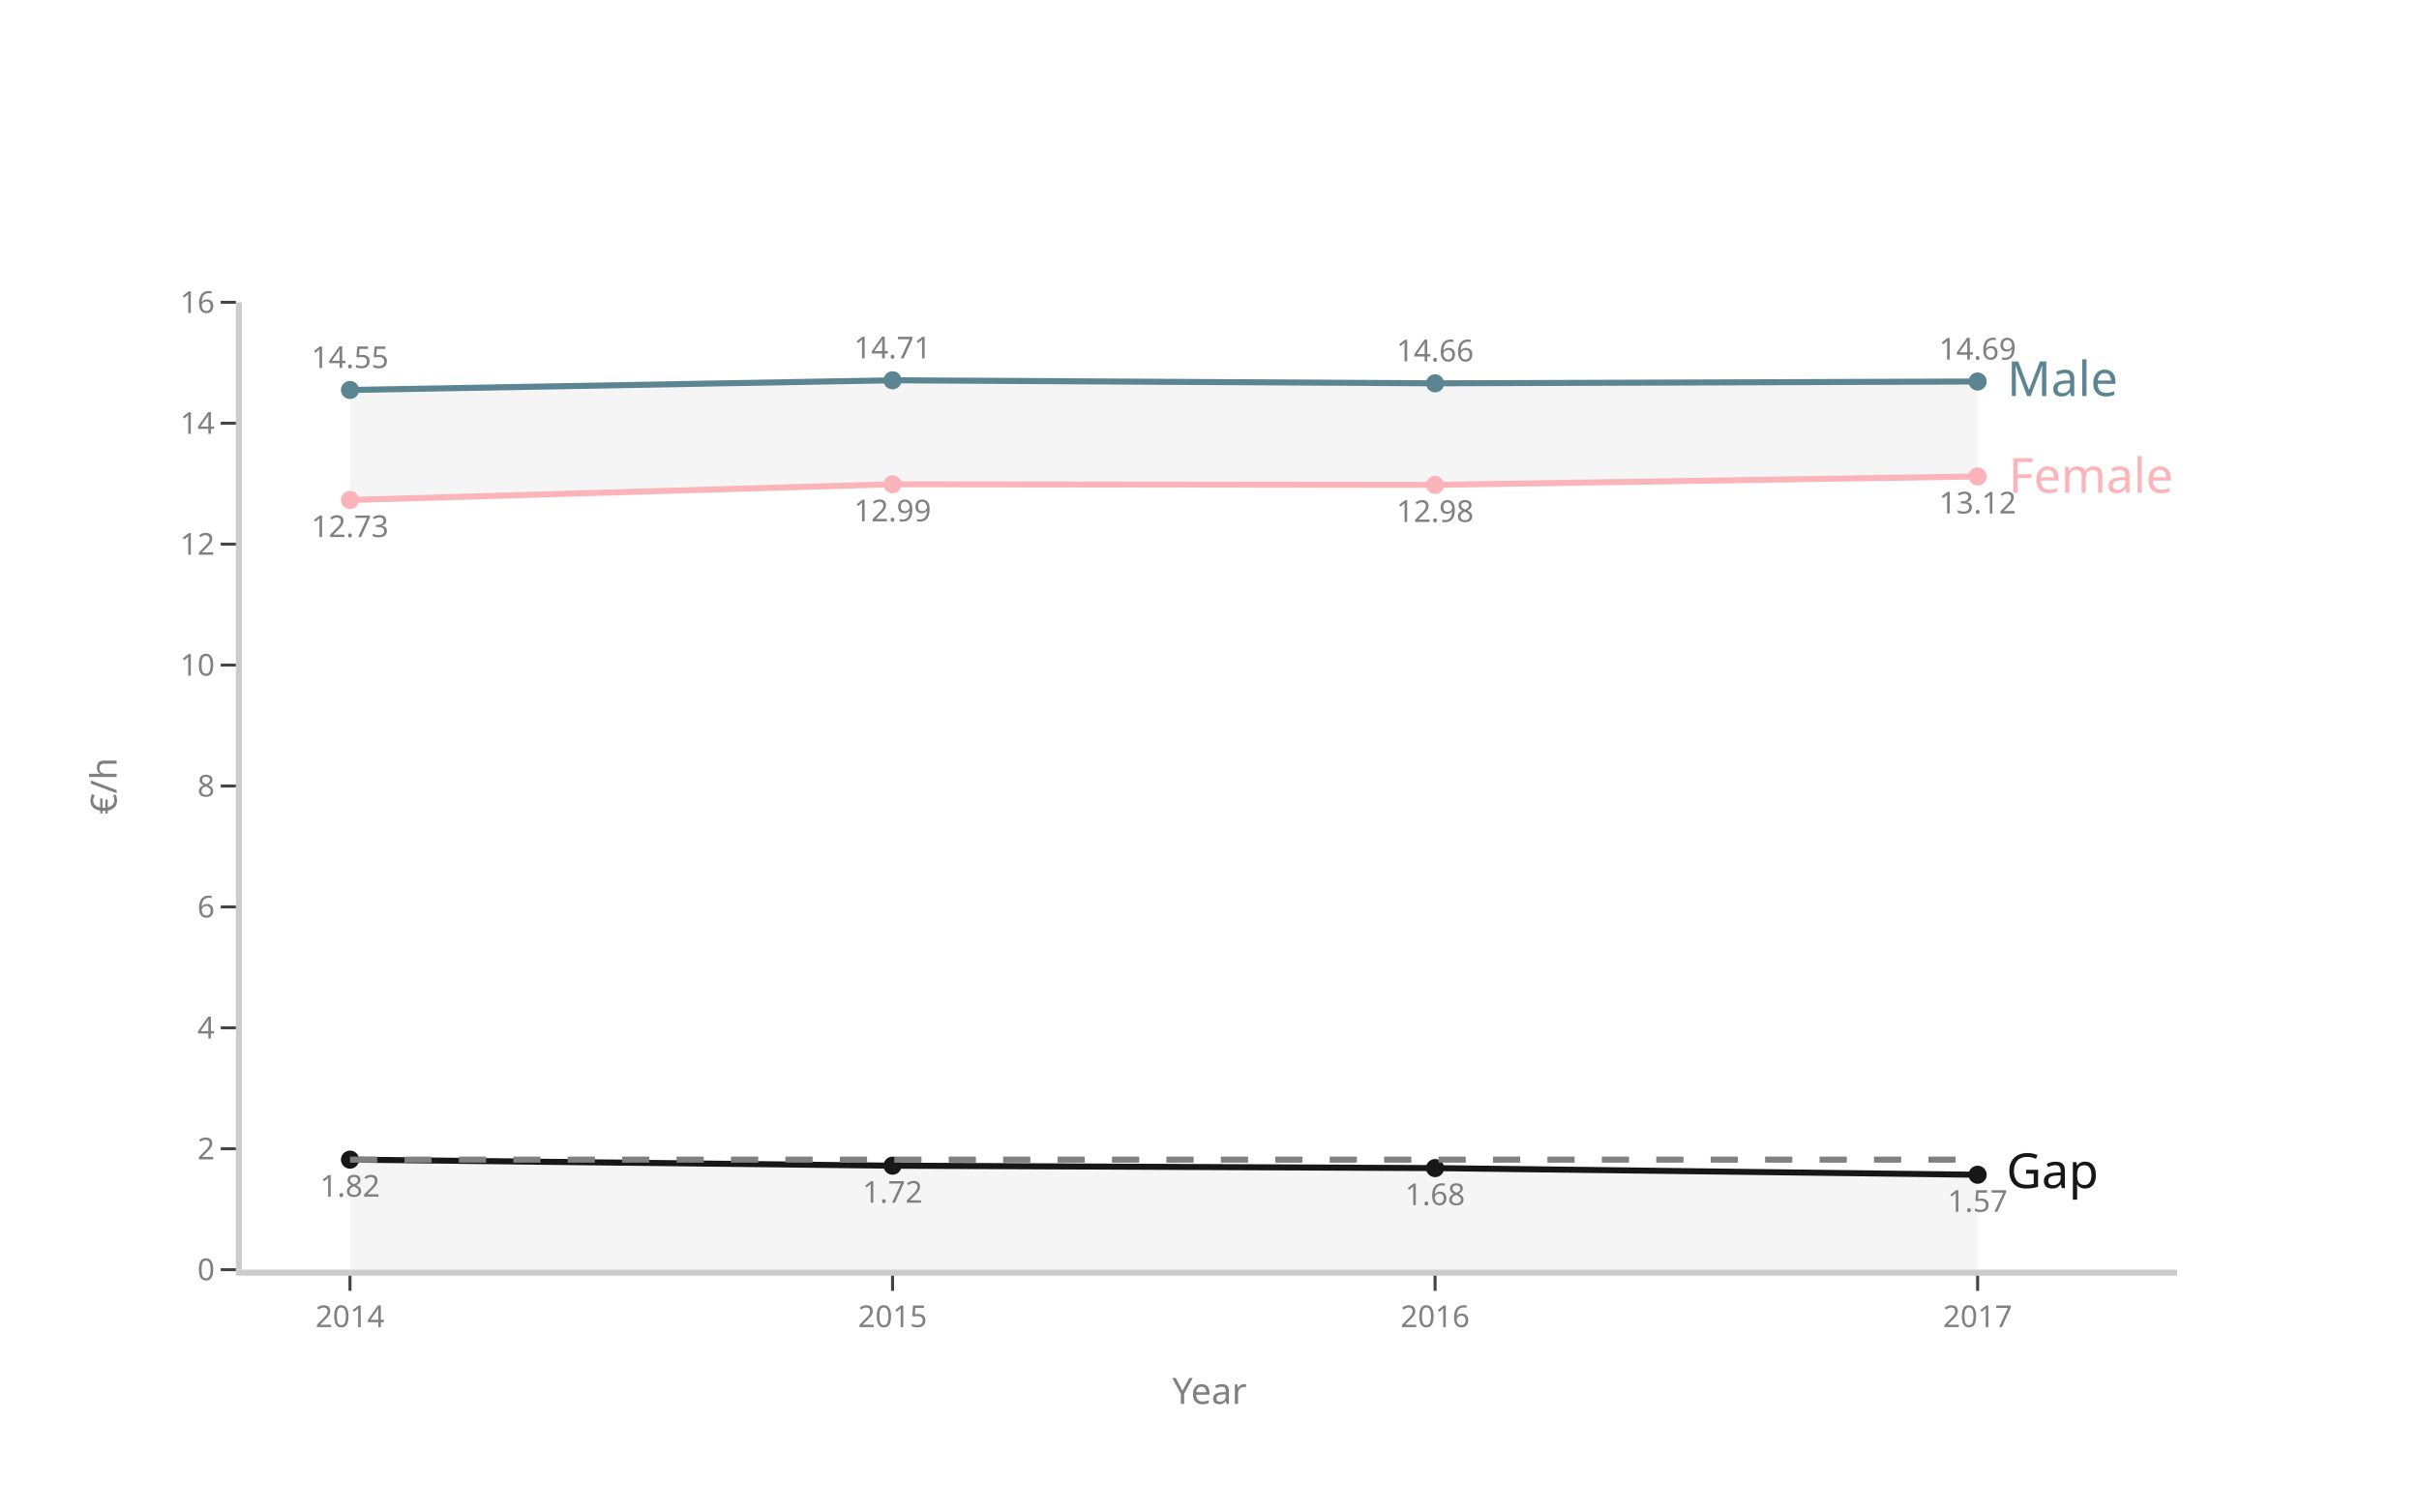
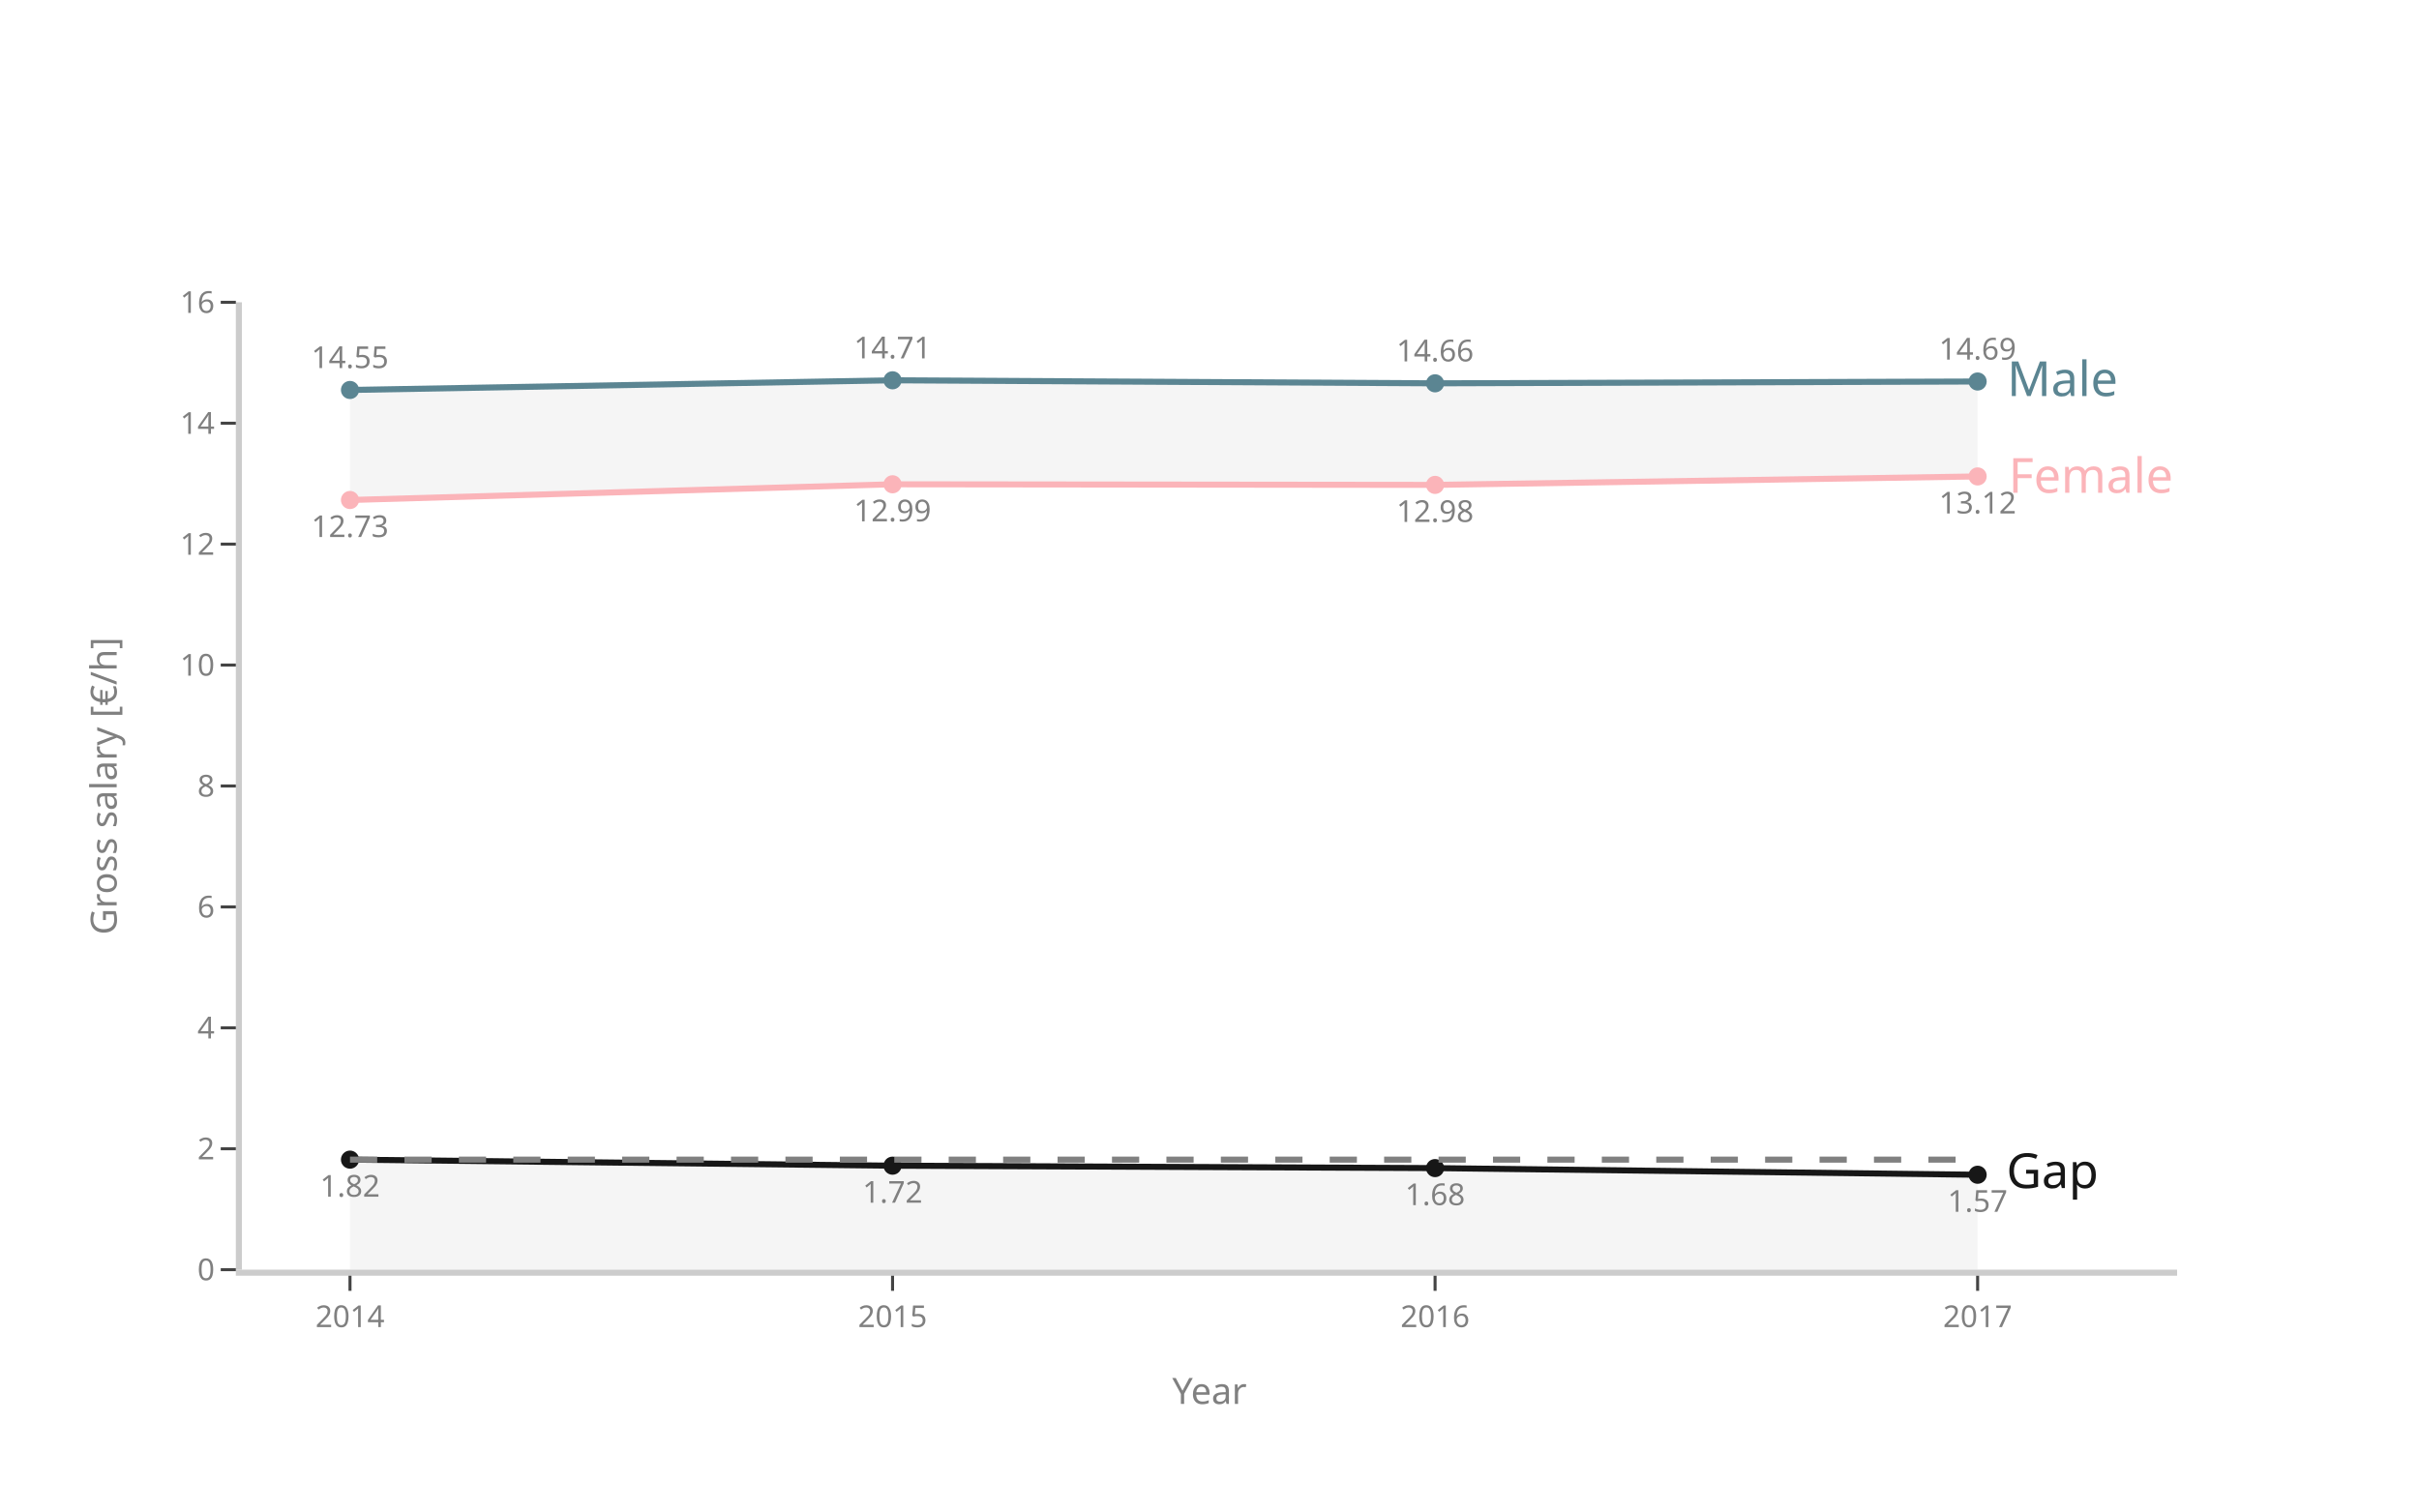
<svg xmlns="http://www.w3.org/2000/svg" class="main-svg" width="800" height="500" style="" viewBox="0 0 800 500">
  <rect x="0" y="0" width="800" height="500" style="fill: rgb(255, 255, 255); fill-opacity: 1;" />
-   <defs id="defs-9f2649">
+   <defs id="defs-0d0544">
    <g class="clips">
-       <clipPath id="clip9f2649xyplot" class="plotclip">
+       <clipPath id="clip0d0544xyplot" class="plotclip">
        <rect width="640" height="320" />
      </clipPath>
-       <clipPath class="axesclip" id="clip9f2649x">
+       <clipPath class="axesclip" id="clip0d0544x">
        <rect x="80" y="0" width="640" height="500" />
      </clipPath>
-       <clipPath class="axesclip" id="clip9f2649y">
+       <clipPath class="axesclip" id="clip0d0544y">
        <rect x="0" y="100" width="800" height="320" />
      </clipPath>
-       <clipPath class="axesclip" id="clip9f2649xy">
+       <clipPath class="axesclip" id="clip0d0544xy">
        <rect x="80" y="100" width="640" height="320" />
      </clipPath>
    </g>
    <g class="gradients" />
    <g class="patterns" />
  </defs>
  <g class="bglayer" />
  <g class="layer-below">
    <g class="imagelayer" />
    <g class="shapelayer" />
  </g>
  <g class="cartesianlayer">
    <g class="subplot xy">
      <g class="layer-subplot">
        <g class="shapelayer">
-           <path data-index="0" fill-rule="evenodd" d=" M 115.75,129 L295.18,125.8 L474.6,126.8 L654.03,126.2 L654.03,157.6 L474.6,160.4 L295.18,160.2 L115.75,165.4 Z" clip-path="url(#clip9f2649xy)" style="opacity: 1; stroke: rgb(0, 0, 0); stroke-opacity: 0; fill: rgb(245, 245, 245); fill-opacity: 1; stroke-width: 0px;" />
-           <path data-index="1" fill-rule="evenodd" d=" M 115.75,383.6 L295.18,385.6 L474.6,386.4 L654.03,388.6 L654.03,420 L474.6,420 L295.18,420 L115.75,420 Z" clip-path="url(#clip9f2649xy)" style="opacity: 1; stroke: rgb(0, 0, 0); stroke-opacity: 0; fill: rgb(245, 245, 245); fill-opacity: 1; stroke-width: 0px;" />
+           <path data-index="0" fill-rule="evenodd" d=" M 115.75,129 L295.18,125.8 L474.6,126.8 L654.03,126.2 L654.03,157.6 L474.6,160.4 L295.18,160.2 L115.75,165.4 Z" clip-path="url(#clip0d0544xy)" style="opacity: 1; stroke: rgb(0, 0, 0); stroke-opacity: 0; fill: rgb(245, 245, 245); fill-opacity: 1; stroke-width: 0px;" />
+           <path data-index="1" fill-rule="evenodd" d=" M 115.75,383.6 L295.18,385.6 L474.6,386.4 L654.03,388.6 L654.03,420 L474.6,420 L295.18,420 L115.75,420 Z" clip-path="url(#clip0d0544xy)" style="opacity: 1; stroke: rgb(0, 0, 0); stroke-opacity: 0; fill: rgb(245, 245, 245); fill-opacity: 1; stroke-width: 0px;" />
        </g>
        <g class="imagelayer" />
      </g>
      <g class="gridlayer">
        <g class="x" />
        <g class="y" />
      </g>
      <g class="zerolinelayer" />
      <path class="xlines-below" />
      <path class="ylines-below" />
      <g class="overlines-below" />
      <g class="xaxislayer-below" />
      <g class="yaxislayer-below" />
      <g class="overaxes-below" />
-       <g class="plot" transform="translate(80,100)" clip-path="url(#clip9f2649xyplot)">
+       <g class="plot" transform="translate(80,100)" clip-path="url(#clip0d0544xyplot)">
        <g class="scatterlayer mlayer">
-           <g class="trace scatter trace24612c" style="stroke-miterlimit: 2; opacity: 1;">
+           <g class="trace scatter traceb47fa6" style="stroke-miterlimit: 2; opacity: 1;">
            <g class="fills" />
            <g class="errorbars" />
            <g class="lines">
              <path class="js-line" d="M35.75,29L215.18,25.8L394.6,26.8L574.03,26.2" style="vector-effect: non-scaling-stroke; fill: none; stroke: rgb(91, 133, 146); stroke-opacity: 1; stroke-width: 2px; opacity: 1;" />
            </g>
            <g class="points" />
            <g class="text" />
          </g>
-           <g class="trace scatter trace4baf22" style="stroke-miterlimit: 2; opacity: 1;">
+           <g class="trace scatter tracedcfef3" style="stroke-miterlimit: 2; opacity: 1;">
            <g class="fills" />
            <g class="errorbars" />
            <g class="lines" />
            <g class="points">
              <path class="point" transform="translate(35.75,29)" d="M3,0A3,3 0 1,1 0,-3A3,3 0 0,1 3,0Z" style="opacity: 1; stroke-width: 0px; fill: rgb(91, 133, 146); fill-opacity: 1;" />
              <path class="point" transform="translate(215.18,25.8)" d="M3,0A3,3 0 1,1 0,-3A3,3 0 0,1 3,0Z" style="opacity: 1; stroke-width: 0px; fill: rgb(91, 133, 146); fill-opacity: 1;" />
              <path class="point" transform="translate(394.6,26.8)" d="M3,0A3,3 0 1,1 0,-3A3,3 0 0,1 3,0Z" style="opacity: 1; stroke-width: 0px; fill: rgb(91, 133, 146); fill-opacity: 1;" />
              <path class="point" transform="translate(574.03,26.2)" d="M3,0A3,3 0 1,1 0,-3A3,3 0 0,1 3,0Z" style="opacity: 1; stroke-width: 0px; fill: rgb(91, 133, 146); fill-opacity: 1;" />
            </g>
            <g class="text">
              <g class="textpoint" transform="translate(0,-7.25)">
-                 <text x="35.75" y="29" text-anchor="middle" style="font-family: Bahnschrift; font-size: 10px; fill: rgb(128, 128, 128); fill-opacity: 1; white-space: pre;">14.55</text>
-               </g>
-               <g class="textpoint" transform="translate(0,-7.25)">
-                 <text x="215.18" y="25.8" text-anchor="middle" style="font-family: Bahnschrift; font-size: 10px; fill: rgb(128, 128, 128); fill-opacity: 1; white-space: pre;">14.71</text>
-               </g>
-               <g class="textpoint" transform="translate(0,-7.25)">
-                 <text x="394.6" y="26.8" text-anchor="middle" style="font-family: Bahnschrift; font-size: 10px; fill: rgb(128, 128, 128); fill-opacity: 1; white-space: pre;">14.66</text>
-               </g>
-               <g class="textpoint" transform="translate(0,-7.25)">
-                 <text x="574.03" y="26.2" text-anchor="middle" style="font-family: Bahnschrift; font-size: 10px; fill: rgb(128, 128, 128); fill-opacity: 1; white-space: pre;">14.69</text>
-               </g>
-             </g>
-           </g>
-           <g class="trace scatter traceb2b51a" style="stroke-miterlimit: 2; opacity: 1;">
+                 <text x="35.75" y="29" text-anchor="middle" style="font-family: 'Bahnschrift Light'; font-size: 10px; fill: rgb(128, 128, 128); fill-opacity: 1; white-space: pre;">14.55</text>
+               </g>
+               <g class="textpoint" transform="translate(0,-7.25)">
+                 <text x="215.18" y="25.8" text-anchor="middle" style="font-family: 'Bahnschrift Light'; font-size: 10px; fill: rgb(128, 128, 128); fill-opacity: 1; white-space: pre;">14.71</text>
+               </g>
+               <g class="textpoint" transform="translate(0,-7.25)">
+                 <text x="394.6" y="26.8" text-anchor="middle" style="font-family: 'Bahnschrift Light'; font-size: 10px; fill: rgb(128, 128, 128); fill-opacity: 1; white-space: pre;">14.66</text>
+               </g>
+               <g class="textpoint" transform="translate(0,-7.25)">
+                 <text x="574.03" y="26.2" text-anchor="middle" style="font-family: 'Bahnschrift Light'; font-size: 10px; fill: rgb(128, 128, 128); fill-opacity: 1; white-space: pre;">14.69</text>
+               </g>
+             </g>
+           </g>
+           <g class="trace scatter traced21989" style="stroke-miterlimit: 2; opacity: 1;">
            <g class="fills" />
            <g class="errorbars" />
            <g class="lines">
              <path class="js-line" d="M35.75,65.4L215.18,60.2L394.6,60.4L574.03,57.6" style="vector-effect: non-scaling-stroke; fill: none; stroke: rgb(251, 180, 185); stroke-opacity: 1; stroke-width: 2px; opacity: 1;" />
            </g>
            <g class="points" />
            <g class="text" />
          </g>
-           <g class="trace scatter traceba9edb" style="stroke-miterlimit: 2; opacity: 1;">
+           <g class="trace scatter trace5cdf06" style="stroke-miterlimit: 2; opacity: 1;">
            <g class="fills" />
            <g class="errorbars" />
            <g class="lines" />
            <g class="points">
              <path class="point" transform="translate(35.75,65.4)" d="M3,0A3,3 0 1,1 0,-3A3,3 0 0,1 3,0Z" style="opacity: 1; stroke-width: 0px; fill: rgb(251, 180, 185); fill-opacity: 1;" />
              <path class="point" transform="translate(215.18,60.2)" d="M3,0A3,3 0 1,1 0,-3A3,3 0 0,1 3,0Z" style="opacity: 1; stroke-width: 0px; fill: rgb(251, 180, 185); fill-opacity: 1;" />
              <path class="point" transform="translate(394.6,60.4)" d="M3,0A3,3 0 1,1 0,-3A3,3 0 0,1 3,0Z" style="opacity: 1; stroke-width: 0px; fill: rgb(251, 180, 185); fill-opacity: 1;" />
              <path class="point" transform="translate(574.03,57.6)" d="M3,0A3,3 0 1,1 0,-3A3,3 0 0,1 3,0Z" style="opacity: 1; stroke-width: 0px; fill: rgb(251, 180, 185); fill-opacity: 1;" />
            </g>
            <g class="text">
              <g class="textpoint" transform="translate(0,12.25)">
-                 <text x="35.75" y="65.4" text-anchor="middle" style="font-family: Bahnschrift; font-size: 10px; fill: rgb(128, 128, 128); fill-opacity: 1; white-space: pre;">12.73</text>
-               </g>
-               <g class="textpoint" transform="translate(0,12.25)">
-                 <text x="215.18" y="60.2" text-anchor="middle" style="font-family: Bahnschrift; font-size: 10px; fill: rgb(128, 128, 128); fill-opacity: 1; white-space: pre;">12.99</text>
-               </g>
-               <g class="textpoint" transform="translate(0,12.25)">
-                 <text x="394.6" y="60.4" text-anchor="middle" style="font-family: Bahnschrift; font-size: 10px; fill: rgb(128, 128, 128); fill-opacity: 1; white-space: pre;">12.98</text>
-               </g>
-               <g class="textpoint" transform="translate(0,12.25)">
-                 <text x="574.03" y="57.6" text-anchor="middle" style="font-family: Bahnschrift; font-size: 10px; fill: rgb(128, 128, 128); fill-opacity: 1; white-space: pre;">13.12</text>
-               </g>
-             </g>
-           </g>
-           <g class="trace scatter trace5aa213" style="stroke-miterlimit: 2; opacity: 1;">
+                 <text x="35.75" y="65.4" text-anchor="middle" style="font-family: 'Bahnschrift Light'; font-size: 10px; fill: rgb(128, 128, 128); fill-opacity: 1; white-space: pre;">12.73</text>
+               </g>
+               <g class="textpoint" transform="translate(0,12.25)">
+                 <text x="215.18" y="60.2" text-anchor="middle" style="font-family: 'Bahnschrift Light'; font-size: 10px; fill: rgb(128, 128, 128); fill-opacity: 1; white-space: pre;">12.99</text>
+               </g>
+               <g class="textpoint" transform="translate(0,12.25)">
+                 <text x="394.6" y="60.4" text-anchor="middle" style="font-family: 'Bahnschrift Light'; font-size: 10px; fill: rgb(128, 128, 128); fill-opacity: 1; white-space: pre;">12.98</text>
+               </g>
+               <g class="textpoint" transform="translate(0,12.25)">
+                 <text x="574.03" y="57.6" text-anchor="middle" style="font-family: 'Bahnschrift Light'; font-size: 10px; fill: rgb(128, 128, 128); fill-opacity: 1; white-space: pre;">13.12</text>
+               </g>
+             </g>
+           </g>
+           <g class="trace scatter trace7d440f" style="stroke-miterlimit: 2; opacity: 1;">
            <g class="fills" />
            <g class="errorbars" />
            <g class="lines">
              <path class="js-line" d="M35.75,283.6L215.18,285.6L394.6,286.4L574.03,288.6" style="vector-effect: non-scaling-stroke; fill: none; stroke: rgb(23, 23, 23); stroke-opacity: 1; stroke-width: 2px; opacity: 1;" />
            </g>
            <g class="points" />
            <g class="text" />
          </g>
-           <g class="trace scatter trace536512" style="stroke-miterlimit: 2; opacity: 1;">
+           <g class="trace scatter trace362238" style="stroke-miterlimit: 2; opacity: 1;">
            <g class="fills" />
            <g class="errorbars" />
            <g class="lines" />
            <g class="points">
              <path class="point" transform="translate(35.75,283.6)" d="M3,0A3,3 0 1,1 0,-3A3,3 0 0,1 3,0Z" style="opacity: 1; stroke-width: 0px; fill: rgb(23, 23, 23); fill-opacity: 1;" />
              <path class="point" transform="translate(215.18,285.6)" d="M3,0A3,3 0 1,1 0,-3A3,3 0 0,1 3,0Z" style="opacity: 1; stroke-width: 0px; fill: rgb(23, 23, 23); fill-opacity: 1;" />
              <path class="point" transform="translate(394.6,286.4)" d="M3,0A3,3 0 1,1 0,-3A3,3 0 0,1 3,0Z" style="opacity: 1; stroke-width: 0px; fill: rgb(23, 23, 23); fill-opacity: 1;" />
              <path class="point" transform="translate(574.03,288.6)" d="M3,0A3,3 0 1,1 0,-3A3,3 0 0,1 3,0Z" style="opacity: 1; stroke-width: 0px; fill: rgb(23, 23, 23); fill-opacity: 1;" />
            </g>
            <g class="text">
              <g class="textpoint" transform="translate(0,12.25)">
-                 <text x="35.75" y="283.6" text-anchor="middle" style="font-family: Bahnschrift; font-size: 10px; fill: rgb(128, 128, 128); fill-opacity: 1; white-space: pre;">1.82</text>
-               </g>
-               <g class="textpoint" transform="translate(0,12.25)">
-                 <text x="215.18" y="285.6" text-anchor="middle" style="font-family: Bahnschrift; font-size: 10px; fill: rgb(128, 128, 128); fill-opacity: 1; white-space: pre;">1.72</text>
-               </g>
-               <g class="textpoint" transform="translate(0,12.25)">
-                 <text x="394.6" y="286.4" text-anchor="middle" style="font-family: Bahnschrift; font-size: 10px; fill: rgb(128, 128, 128); fill-opacity: 1; white-space: pre;">1.68</text>
-               </g>
-               <g class="textpoint" transform="translate(0,12.25)">
-                 <text x="574.03" y="288.6" text-anchor="middle" style="font-family: Bahnschrift; font-size: 10px; fill: rgb(128, 128, 128); fill-opacity: 1; white-space: pre;">1.57</text>
+                 <text x="35.75" y="283.6" text-anchor="middle" style="font-family: 'Bahnschrift Light'; font-size: 10px; fill: rgb(128, 128, 128); fill-opacity: 1; white-space: pre;">1.82</text>
+               </g>
+               <g class="textpoint" transform="translate(0,12.25)">
+                 <text x="215.18" y="285.6" text-anchor="middle" style="font-family: 'Bahnschrift Light'; font-size: 10px; fill: rgb(128, 128, 128); fill-opacity: 1; white-space: pre;">1.72</text>
+               </g>
+               <g class="textpoint" transform="translate(0,12.25)">
+                 <text x="394.6" y="286.4" text-anchor="middle" style="font-family: 'Bahnschrift Light'; font-size: 10px; fill: rgb(128, 128, 128); fill-opacity: 1; white-space: pre;">1.68</text>
+               </g>
+               <g class="textpoint" transform="translate(0,12.25)">
+                 <text x="574.03" y="288.6" text-anchor="middle" style="font-family: 'Bahnschrift Light'; font-size: 10px; fill: rgb(128, 128, 128); fill-opacity: 1; white-space: pre;">1.57</text>
              </g>
            </g>
          </g>
        </g>
      </g>
      <g class="overplot" />
      <path class="xlines-above crisp" d="M78,421H720" style="fill: none; stroke-width: 2px; stroke: rgb(204, 204, 204); stroke-opacity: 1;" />
      <path class="ylines-above crisp" d="M79,100V420" style="fill: none; stroke-width: 2px; stroke: rgb(204, 204, 204); stroke-opacity: 1;" />
      <g class="overlines-above" />
      <g class="xaxislayer-above">
        <path class="xtick ticks crisp" d="M0,422v5" transform="translate(115.75,0)" style="stroke: rgb(68, 68, 68); stroke-opacity: 1; stroke-width: 1px;" />
        <path class="xtick ticks crisp" d="M0,422v5" transform="translate(295.18,0)" style="stroke: rgb(68, 68, 68); stroke-opacity: 1; stroke-width: 1px;" />
        <path class="xtick ticks crisp" d="M0,422v5" transform="translate(474.6,0)" style="stroke: rgb(68, 68, 68); stroke-opacity: 1; stroke-width: 1px;" />
        <path class="xtick ticks crisp" d="M0,422v5" transform="translate(654.03,0)" style="stroke: rgb(68, 68, 68); stroke-opacity: 1; stroke-width: 1px;" />
        <g class="xtick">
-           <text text-anchor="middle" x="0" y="439" transform="translate(115.75,0)" style="font-family: Bahnschrift; font-size: 10px; fill: rgb(128, 128, 128); fill-opacity: 1; white-space: pre; opacity: 1;">2014</text>
-         </g>
-         <g class="xtick">
-           <text text-anchor="middle" x="0" y="439" style="font-family: Bahnschrift; font-size: 10px; fill: rgb(128, 128, 128); fill-opacity: 1; white-space: pre; opacity: 1;" transform="translate(295.18,0)">2015</text>
-         </g>
-         <g class="xtick">
-           <text text-anchor="middle" x="0" y="439" style="font-family: Bahnschrift; font-size: 10px; fill: rgb(128, 128, 128); fill-opacity: 1; white-space: pre; opacity: 1;" transform="translate(474.6,0)">2016</text>
-         </g>
-         <g class="xtick">
-           <text text-anchor="middle" x="0" y="439" style="font-family: Bahnschrift; font-size: 10px; fill: rgb(128, 128, 128); fill-opacity: 1; white-space: pre; opacity: 1;" transform="translate(654.03,0)">2017</text>
+           <text text-anchor="middle" x="0" y="439" transform="translate(115.75,0)" style="font-family: 'Bahnschrift Light'; font-size: 10px; fill: rgb(128, 128, 128); fill-opacity: 1; white-space: pre; opacity: 1;">2014</text>
+         </g>
+         <g class="xtick">
+           <text text-anchor="middle" x="0" y="439" style="font-family: 'Bahnschrift Light'; font-size: 10px; fill: rgb(128, 128, 128); fill-opacity: 1; white-space: pre; opacity: 1;" transform="translate(295.18,0)">2015</text>
+         </g>
+         <g class="xtick">
+           <text text-anchor="middle" x="0" y="439" style="font-family: 'Bahnschrift Light'; font-size: 10px; fill: rgb(128, 128, 128); fill-opacity: 1; white-space: pre; opacity: 1;" transform="translate(474.6,0)">2016</text>
+         </g>
+         <g class="xtick">
+           <text text-anchor="middle" x="0" y="439" style="font-family: 'Bahnschrift Light'; font-size: 10px; fill: rgb(128, 128, 128); fill-opacity: 1; white-space: pre; opacity: 1;" transform="translate(654.03,0)">2017</text>
        </g>
      </g>
      <g class="yaxislayer-above">
        <path class="ytick ticks crisp" d="M78,0h-5" transform="translate(0,420)" style="stroke: rgb(68, 68, 68); stroke-opacity: 1; stroke-width: 1px;" />
        <path class="ytick ticks crisp" d="M78,0h-5" transform="translate(0,380)" style="stroke: rgb(68, 68, 68); stroke-opacity: 1; stroke-width: 1px;" />
        <path class="ytick ticks crisp" d="M78,0h-5" transform="translate(0,340)" style="stroke: rgb(68, 68, 68); stroke-opacity: 1; stroke-width: 1px;" />
        <path class="ytick ticks crisp" d="M78,0h-5" transform="translate(0,300)" style="stroke: rgb(68, 68, 68); stroke-opacity: 1; stroke-width: 1px;" />
        <path class="ytick ticks crisp" d="M78,0h-5" transform="translate(0,260)" style="stroke: rgb(68, 68, 68); stroke-opacity: 1; stroke-width: 1px;" />
        <path class="ytick ticks crisp" d="M78,0h-5" transform="translate(0,220)" style="stroke: rgb(68, 68, 68); stroke-opacity: 1; stroke-width: 1px;" />
        <path class="ytick ticks crisp" d="M78,0h-5" transform="translate(0,180)" style="stroke: rgb(68, 68, 68); stroke-opacity: 1; stroke-width: 1px;" />
        <path class="ytick ticks crisp" d="M78,0h-5" transform="translate(0,140)" style="stroke: rgb(68, 68, 68); stroke-opacity: 1; stroke-width: 1px;" />
        <path class="ytick ticks crisp" d="M78,0h-5" transform="translate(0,100)" style="stroke: rgb(68, 68, 68); stroke-opacity: 1; stroke-width: 1px;" />
        <g class="ytick">
-           <text text-anchor="end" x="71" y="3.5" transform="translate(0,420)" style="font-family: Bahnschrift; font-size: 10px; fill: rgb(128, 128, 128); fill-opacity: 1; white-space: pre; opacity: 1;">0</text>
-         </g>
-         <g class="ytick">
-           <text text-anchor="end" x="71" y="3.5" style="font-family: Bahnschrift; font-size: 10px; fill: rgb(128, 128, 128); fill-opacity: 1; white-space: pre; opacity: 1;" transform="translate(0,380)">2</text>
-         </g>
-         <g class="ytick">
-           <text text-anchor="end" x="71" y="3.5" style="font-family: Bahnschrift; font-size: 10px; fill: rgb(128, 128, 128); fill-opacity: 1; white-space: pre; opacity: 1;" transform="translate(0,340)">4</text>
-         </g>
-         <g class="ytick">
-           <text text-anchor="end" x="71" y="3.5" style="font-family: Bahnschrift; font-size: 10px; fill: rgb(128, 128, 128); fill-opacity: 1; white-space: pre; opacity: 1;" transform="translate(0,300)">6</text>
-         </g>
-         <g class="ytick">
-           <text text-anchor="end" x="71" y="3.5" style="font-family: Bahnschrift; font-size: 10px; fill: rgb(128, 128, 128); fill-opacity: 1; white-space: pre; opacity: 1;" transform="translate(0,260)">8</text>
-         </g>
-         <g class="ytick">
-           <text text-anchor="end" x="71" y="3.5" style="font-family: Bahnschrift; font-size: 10px; fill: rgb(128, 128, 128); fill-opacity: 1; white-space: pre; opacity: 1;" transform="translate(0,220)">10</text>
-         </g>
-         <g class="ytick">
-           <text text-anchor="end" x="71" y="3.5" style="font-family: Bahnschrift; font-size: 10px; fill: rgb(128, 128, 128); fill-opacity: 1; white-space: pre; opacity: 1;" transform="translate(0,180)">12</text>
-         </g>
-         <g class="ytick">
-           <text text-anchor="end" x="71" y="3.5" style="font-family: Bahnschrift; font-size: 10px; fill: rgb(128, 128, 128); fill-opacity: 1; white-space: pre; opacity: 1;" transform="translate(0,140)">14</text>
-         </g>
-         <g class="ytick">
-           <text text-anchor="end" x="71" y="3.5" style="font-family: Bahnschrift; font-size: 10px; fill: rgb(128, 128, 128); fill-opacity: 1; white-space: pre; opacity: 1;" transform="translate(0,100)">16</text>
+           <text text-anchor="end" x="71" y="3.5" transform="translate(0,420)" style="font-family: 'Bahnschrift Light'; font-size: 10px; fill: rgb(128, 128, 128); fill-opacity: 1; white-space: pre; opacity: 1;">0</text>
+         </g>
+         <g class="ytick">
+           <text text-anchor="end" x="71" y="3.5" style="font-family: 'Bahnschrift Light'; font-size: 10px; fill: rgb(128, 128, 128); fill-opacity: 1; white-space: pre; opacity: 1;" transform="translate(0,380)">2</text>
+         </g>
+         <g class="ytick">
+           <text text-anchor="end" x="71" y="3.5" style="font-family: 'Bahnschrift Light'; font-size: 10px; fill: rgb(128, 128, 128); fill-opacity: 1; white-space: pre; opacity: 1;" transform="translate(0,340)">4</text>
+         </g>
+         <g class="ytick">
+           <text text-anchor="end" x="71" y="3.5" style="font-family: 'Bahnschrift Light'; font-size: 10px; fill: rgb(128, 128, 128); fill-opacity: 1; white-space: pre; opacity: 1;" transform="translate(0,300)">6</text>
+         </g>
+         <g class="ytick">
+           <text text-anchor="end" x="71" y="3.5" style="font-family: 'Bahnschrift Light'; font-size: 10px; fill: rgb(128, 128, 128); fill-opacity: 1; white-space: pre; opacity: 1;" transform="translate(0,260)">8</text>
+         </g>
+         <g class="ytick">
+           <text text-anchor="end" x="71" y="3.5" style="font-family: 'Bahnschrift Light'; font-size: 10px; fill: rgb(128, 128, 128); fill-opacity: 1; white-space: pre; opacity: 1;" transform="translate(0,220)">10</text>
+         </g>
+         <g class="ytick">
+           <text text-anchor="end" x="71" y="3.5" style="font-family: 'Bahnschrift Light'; font-size: 10px; fill: rgb(128, 128, 128); fill-opacity: 1; white-space: pre; opacity: 1;" transform="translate(0,180)">12</text>
+         </g>
+         <g class="ytick">
+           <text text-anchor="end" x="71" y="3.5" style="font-family: 'Bahnschrift Light'; font-size: 10px; fill: rgb(128, 128, 128); fill-opacity: 1; white-space: pre; opacity: 1;" transform="translate(0,140)">14</text>
+         </g>
+         <g class="ytick">
+           <text text-anchor="end" x="71" y="3.5" style="font-family: 'Bahnschrift Light'; font-size: 10px; fill: rgb(128, 128, 128); fill-opacity: 1; white-space: pre; opacity: 1;" transform="translate(0,100)">16</text>
        </g>
      </g>
      <g class="overaxes-above" />
    </g>
  </g>
  <g class="polarlayer" />
  <g class="ternarylayer" />
  <g class="geolayer" />
  <g class="funnelarealayer" />
  <g class="pielayer" />
  <g class="iciclelayer" />
  <g class="treemaplayer" />
  <g class="sunburstlayer" />
  <g class="glimages" />
-   <defs id="topdefs-9f2649">
+   <defs id="topdefs-0d0544">
    <g class="clips" />
  </defs>
  <g class="layer-above">
    <g class="imagelayer" />
    <g class="shapelayer">
-       <path data-index="2" fill-rule="evenodd" d="M115.75,383.6L654.03,383.6" clip-path="url(#clip9f2649xy)" style="opacity: 1; stroke: rgb(128, 128, 128); stroke-opacity: 1; fill: rgb(0, 0, 0); fill-opacity: 0; stroke-dasharray: 9px, 9px; stroke-width: 2px;" />
+       <path data-index="2" fill-rule="evenodd" d="M115.75,383.6L654.03,383.6" clip-path="url(#clip0d0544xy)" style="opacity: 1; stroke: rgb(128, 128, 128); stroke-opacity: 1; fill: rgb(0, 0, 0); fill-opacity: 0; stroke-dasharray: 9px, 9px; stroke-width: 2px;" />
    </g>
  </g>
  <g class="infolayer">
    <g class="g-gtitle" />
    <g class="g-xtitle">
-       <text class="xtitle" x="400" y="464.4" text-anchor="middle" style="font-family: Bahnschrift; font-size: 12px; fill: rgb(128, 128, 128); opacity: 1; font-weight: normal; white-space: pre;">Year</text>
+       <text class="xtitle" x="400" y="464.4" text-anchor="middle" style="font-family: 'Bahnschrift Light'; font-size: 12px; fill: rgb(128, 128, 128); opacity: 1; font-weight: normal; white-space: pre;">Year</text>
    </g>
    <g class="g-ytitle">
-       <text class="ytitle" transform="rotate(-90,38.58438,260)" x="38.584" y="260" text-anchor="middle" style="font-family: Bahnschrift; font-size: 12px; fill: rgb(128, 128, 128); opacity: 1; font-weight: normal; white-space: pre;">€/h</text>
+       <text class="ytitle" transform="rotate(-90,38.58438,260)" x="38.584" y="260" text-anchor="middle" style="font-family: 'Bahnschrift Light'; font-size: 12px; fill: rgb(128, 128, 128); opacity: 1; font-weight: normal; white-space: pre;">Gross salary [€/h]</text>
    </g>
    <g class="annotation" data-index="0" style="opacity: 1;">
      <g class="annotation-text-g" transform="rotate(0,682,126.2)">
        <g class="cursor-pointer" transform="translate(663,116)">
          <rect class="bg" x="0.5" y="0.5" width="37" height="19" style="stroke-width: 1px; stroke: rgb(0, 0, 0); stroke-opacity: 0; fill: rgb(0, 0, 0); fill-opacity: 0;" />
-           <text class="annotation-text" text-anchor="middle" x="19.109" y="15" style="font-family: Bahnschrift; font-size: 16px; fill: rgb(91, 133, 146); fill-opacity: 1; white-space: pre;">Male</text>
+           <text class="annotation-text" text-anchor="middle" x="19.109" y="15" style="font-family: 'Bahnschrift Light'; font-size: 16px; fill: rgb(91, 133, 146); fill-opacity: 1; white-space: pre;">Male</text>
        </g>
      </g>
    </g>
    <g class="annotation" data-index="1" style="opacity: 1;">
      <g class="annotation-text-g" transform="rotate(0,691.5,157.6)">
        <g class="cursor-pointer" transform="translate(663,148)">
          <rect class="bg" x="0.5" y="0.5" width="56" height="19" style="stroke-width: 1px; stroke: rgb(0, 0, 0); stroke-opacity: 0; fill: rgb(0, 0, 0); fill-opacity: 0;" />
-           <text class="annotation-text" text-anchor="middle" x="28.484" y="15" style="font-family: Bahnschrift; font-size: 16px; fill: rgb(251, 180, 185); fill-opacity: 1; white-space: pre;">Female</text>
+           <text class="annotation-text" text-anchor="middle" x="28.484" y="15" style="font-family: 'Bahnschrift Light'; font-size: 16px; fill: rgb(251, 180, 185); fill-opacity: 1; white-space: pre;">Female</text>
        </g>
      </g>
    </g>
    <g class="annotation" data-index="2" style="opacity: 1;">
      <g class="annotation-text-g" transform="rotate(0,679,388.6)">
        <g class="cursor-pointer" transform="translate(663,378)">
          <rect class="bg" x="0.5" y="0.5" width="31" height="20" style="stroke-width: 1px; stroke: rgb(0, 0, 0); stroke-opacity: 0; fill: rgb(0, 0, 0); fill-opacity: 0;" />
-           <text class="annotation-text" text-anchor="middle" x="15.781" y="15" style="font-family: Bahnschrift; font-size: 16px; fill: rgb(23, 23, 23); fill-opacity: 1; white-space: pre;">Gap</text>
+           <text class="annotation-text" text-anchor="middle" x="15.781" y="15" style="font-family: 'Bahnschrift Light'; font-size: 16px; fill: rgb(23, 23, 23); fill-opacity: 1; white-space: pre;">Gap</text>
        </g>
      </g>
    </g>
  </g>
</svg>
